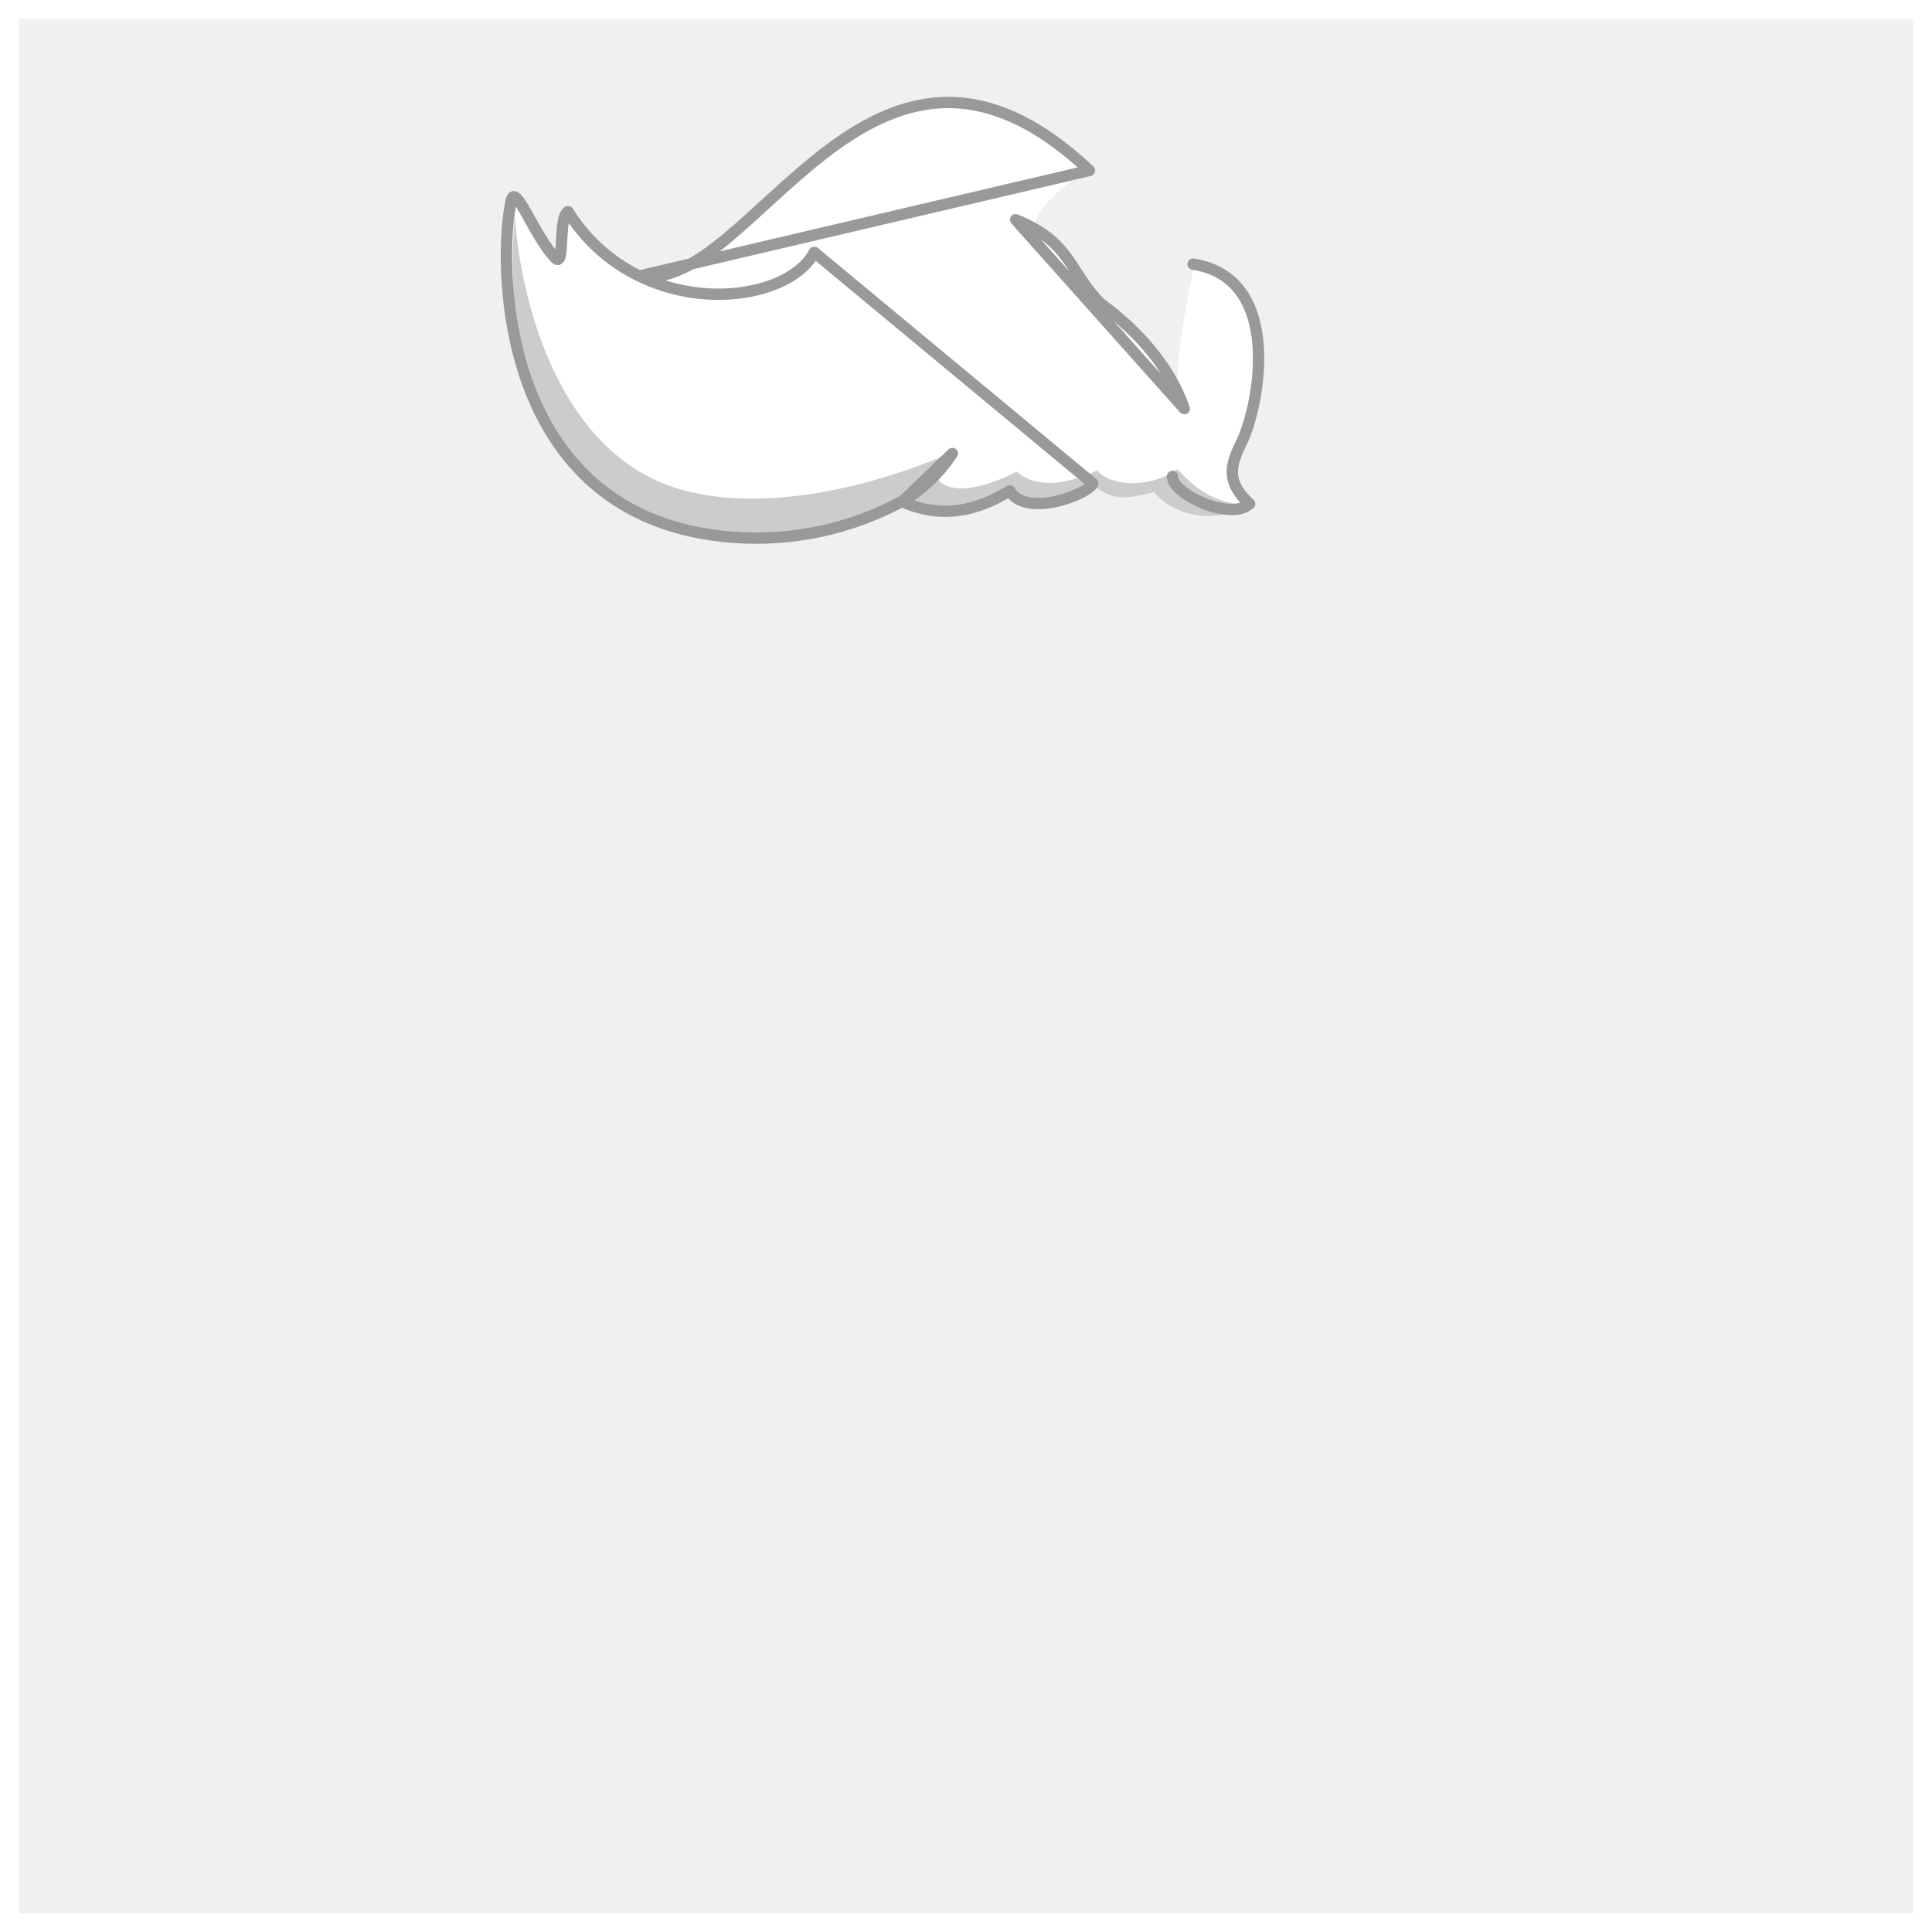
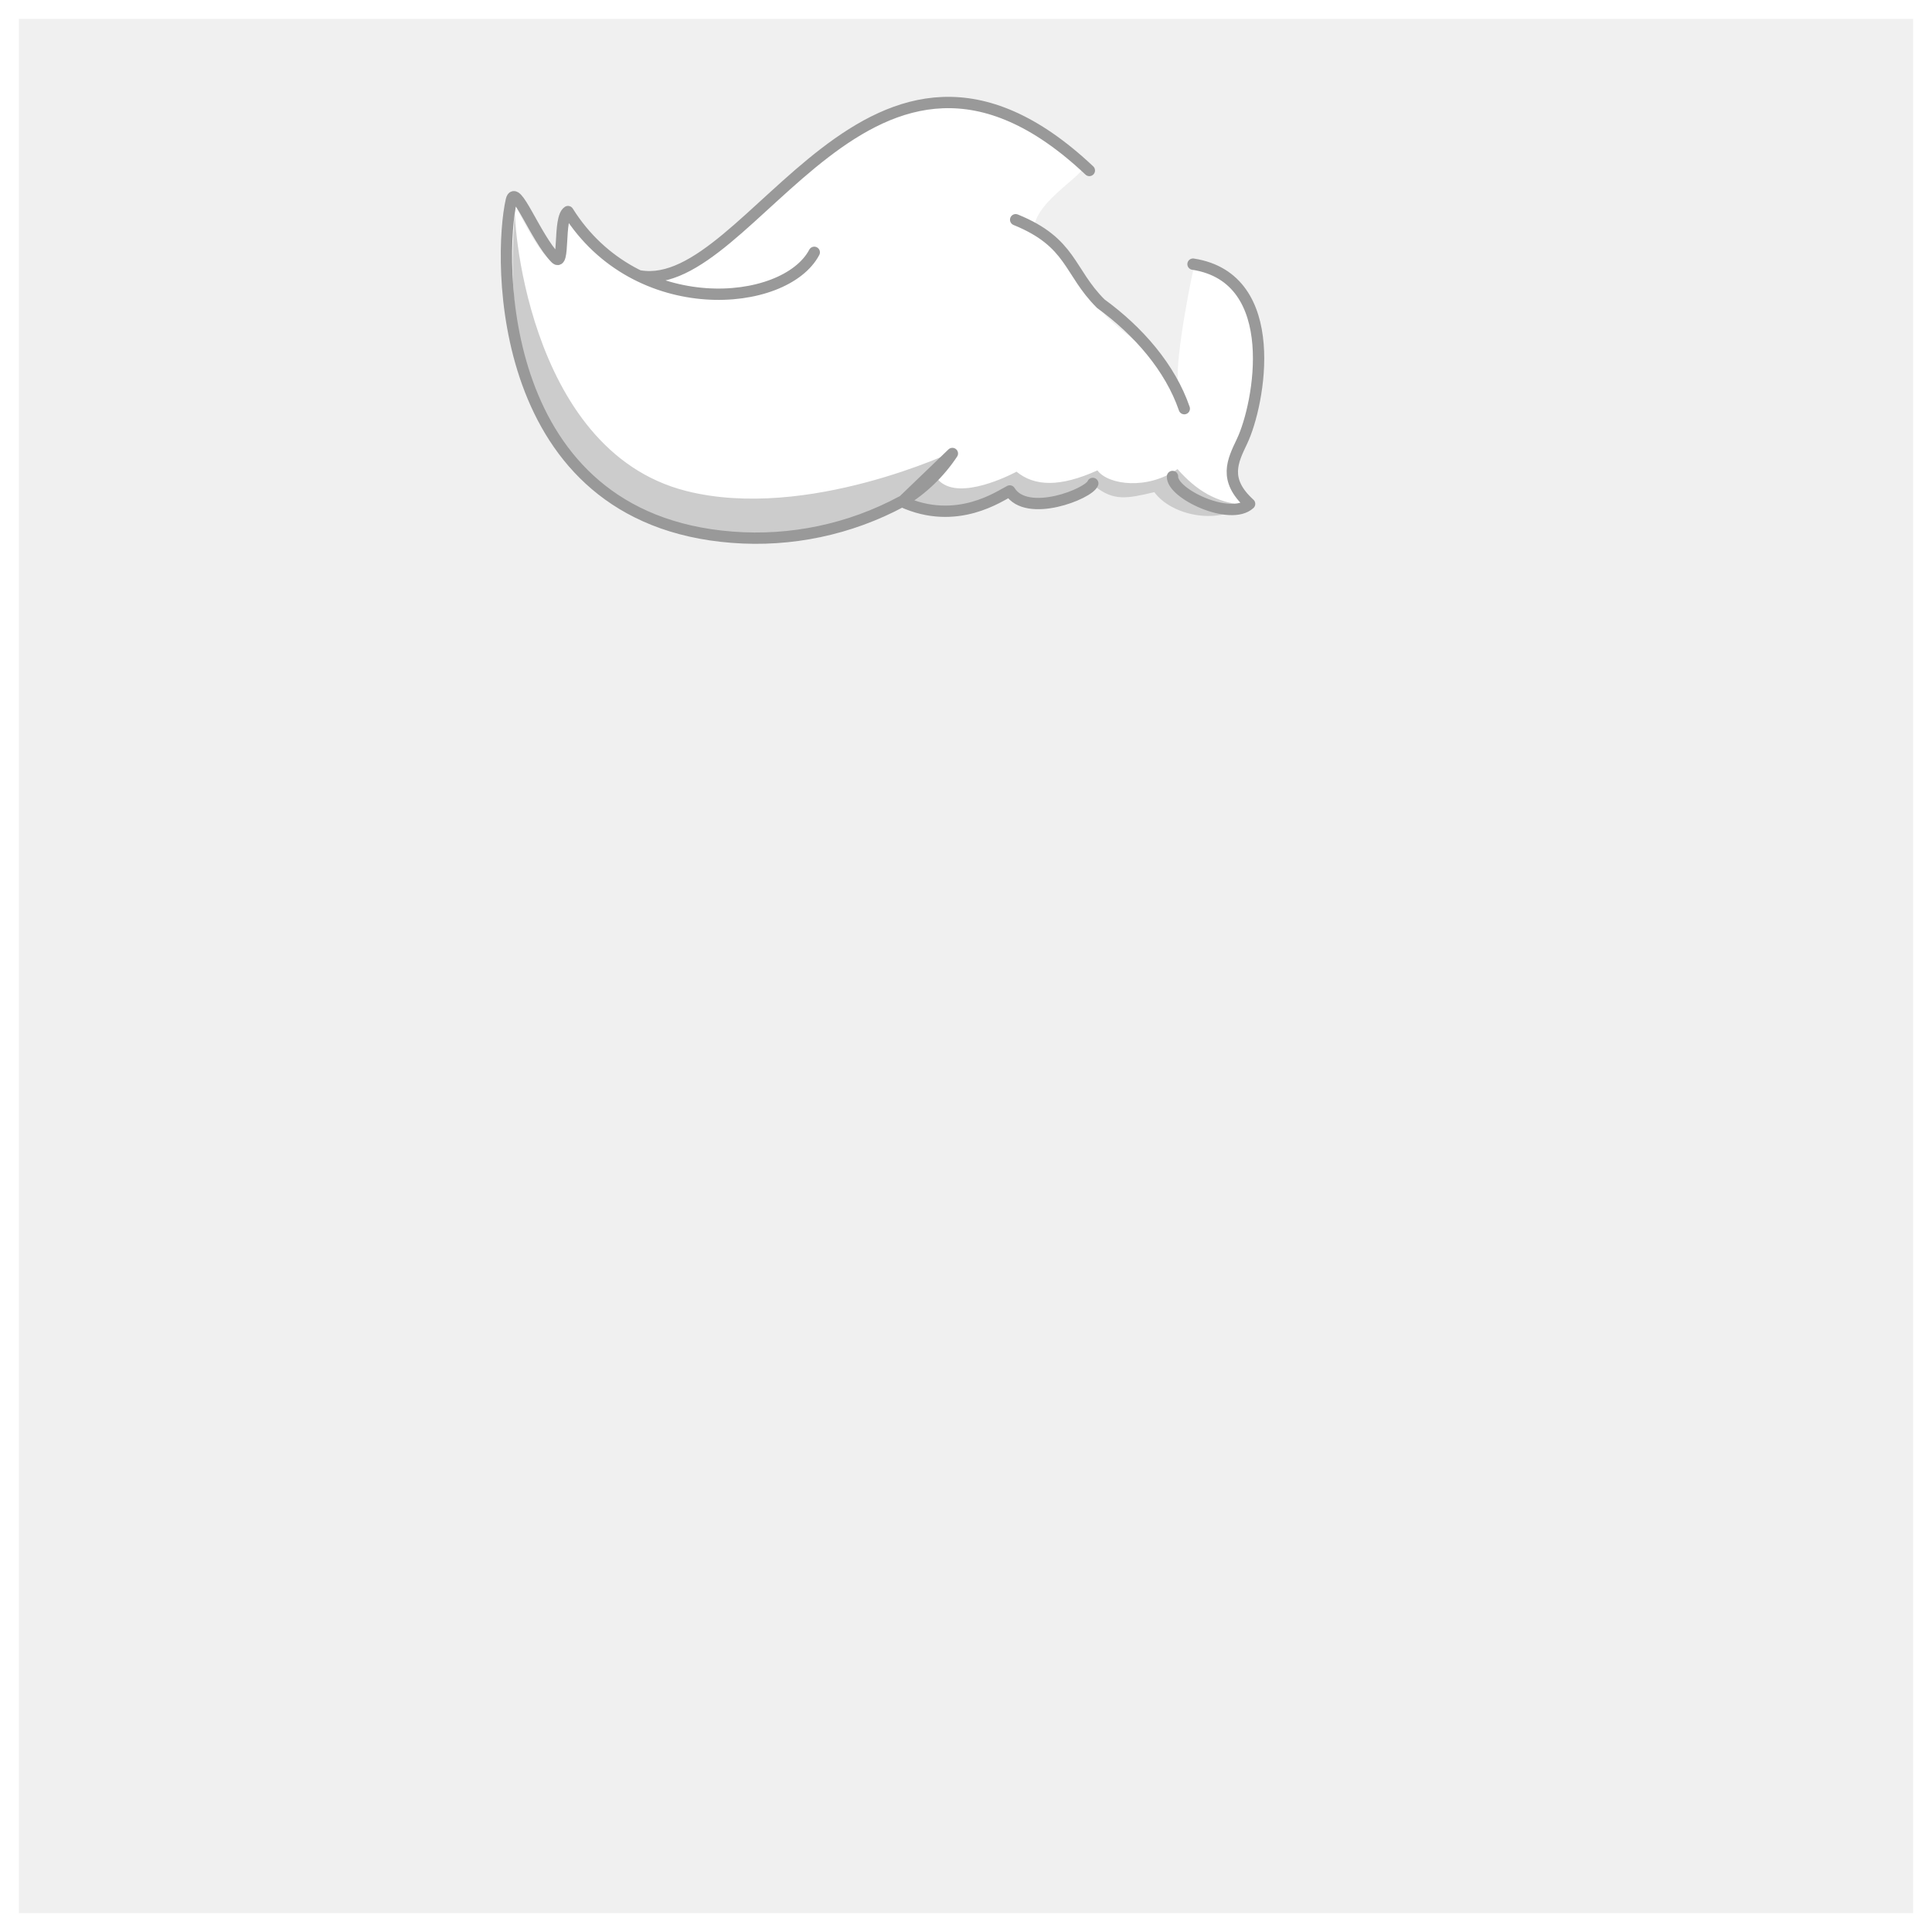
<svg xmlns="http://www.w3.org/2000/svg" width="512" height="512" viewBox="0 0 512 512" fill="none">
-   <g id="Frame">
+   <g id="Hair2">
    <g id="Rectangle">
      <path id="Vector" d="M509.5 2.5H2.5V509.5H509.5V2.5Z" stroke="white" stroke-width="5" stroke-miterlimit="10" />
    </g>
    <g id="Hair">
      <g id="layer1">
        <g id="g473477">
-           <path id="abColor_3" d="M150.91 58.36L147.91 67.65C146.11 74.98 135.81 52.93 135.81 52.93C127.81 130.3 178.81 158.53 240.26 133.26C249.35 139.79 267.47 131.74 267.57 130.41C267.57 130.41 270 135.67 279.66 133.34C289.32 131.01 290.77 128.34 290.77 128.34L331.47 134C321.41 119.35 331.56 113.05 333.1 105C338.54 76.63 322.38 73.79 316.64 69.83C316.4 70.19 311.24 94.83 312.21 101.83C308.3 93.41 291 85.54 289.9 78.6C289.12 73.49 274.32 56.31 274.11 60.05C274.84 53.05 288.11 45.9 286.76 44.23C280.38 36.44 274.31 30.88 253.98 27.82C205.69 20.55 188.25 104.09 150.91 58.36Z" fill="white" />
-           <path id="path521110" d="M136.57 55.29C135.74 54.78 138.85 119.29 181.92 130.13C213.92 138.19 253.06 119.51 253.06 119.51C253.06 119.51 243.85 124.81 250.22 128.4C256.59 131.99 269.39 125 269.39 125C274.17 128.92 280.9 129.14 290.83 124.66C293.71 128.56 304.17 129.88 312.05 124.32C317.05 129.95 322.18 133.17 329.97 133.91C321.97 139.34 310.16 136.28 305.91 130.42C298.64 132.16 295.11 132.79 290.25 128.93C282.34 131.35 274.25 135.01 267.33 130.6C255.42 135.09 246.53 136.19 241.33 133.17C178.48 158.8 129.31 130.93 136.57 55.29Z" fill="#CCCCCC" />
-           <path id="path473475" d="M316.16 70C340.16 73.69 333.77 107.26 329.16 116.93C326.68 122.16 324.1 127.1 331.16 133.53C326.08 138.2 310.46 130.82 310.73 126.27M239.23 132.83C244.491 129.629 248.984 125.31 252.39 120.18L239.23 132.83ZM288.69 45.18C230.69 -9.49 199.33 78.18 169.56 73.12L288.69 45.18ZM269.16 58.23C284.08 64.29 283.16 71.96 291.72 80.48C301.78 87.79 310.13 97.48 313.85 108.3L269.16 58.23ZM289.6 128.11C288.6 130.87 272.08 137.4 267.6 130.11C265.1 131.31 253.6 139.61 239 132.89C225.221 140.304 209.599 143.595 194 142.37C131.05 137.48 132 68.28 135.52 53.03C136.61 48.4 141.79 62.8 147.18 68.4C149.77 71.11 147.85 57.78 150.52 56.07C168.68 85 208 81.63 215.79 66.87L289.6 128.11Z" stroke="#999999" stroke-width="3" stroke-linecap="round" stroke-linejoin="round" />
+           <path id="abColor_3" d="M150.91 58.36L147.91 67.65C146.11 74.98 135.81 52.93 135.81 52.93C127.81 130.3 178.81 158.53 240.26 133.26C249.35 139.79 267.47 131.74 267.57 130.41C267.57 130.41 270 135.67 279.66 133.34C289.32 131.01 290.77 128.34 290.77 128.34L331.47 134C321.41 119.35 331.56 113.05 333.1 105C338.54 76.63 322.38 73.79 316.64 69.83C316.4 70.19 311.24 94.83 312.21 101.83C308.3 93.41 291 85.54 289.9 78.6C289.12 73.49 274.32 56.31 274.11 60.05C274.84 53.05 288.11 45.9 286.76 44.23C280.38 36.44 274.31 30.88 253.98 27.82C205.69 20.55 188.25 104.09 150.91 58.36V58.36Z" fill="white" />
+           <path id="Grey" d="M136.57 55.29C135.74 54.78 138.85 119.29 181.92 130.13C213.92 138.19 253.06 119.51 253.06 119.51C253.06 119.51 243.85 124.81 250.22 128.4C256.59 131.99 269.39 125 269.39 125C274.17 128.92 280.9 129.14 290.83 124.66C293.71 128.56 304.17 129.88 312.05 124.32C317.05 129.95 322.18 133.17 329.97 133.91C321.97 139.34 310.16 136.28 305.91 130.42C298.64 132.16 295.11 132.79 290.25 128.93C282.34 131.35 274.25 135.01 267.33 130.6C255.42 135.09 246.53 136.19 241.33 133.17C178.48 158.8 129.31 130.93 136.57 55.29Z" fill="#CCCCCC" />
+           <path id="abColor_4" d="M288.69 45.18C230.69 -9.49 199.33 78.18 169.56 73.12M269.16 58.23C284.08 64.29 283.16 71.96 291.72 80.48C301.78 87.79 310.13 97.48 313.85 108.3M289.6 128.11C288.6 130.87 272.08 137.4 267.6 130.11C265.1 131.31 253.6 139.61 239 132.89C225.221 140.304 209.599 143.595 194 142.37C131.05 137.48 132 68.28 135.52 53.03C136.61 48.4 141.79 62.8 147.18 68.4C149.77 71.11 147.85 57.78 150.52 56.07C168.68 85 208 81.63 215.79 66.87M316.16 70C340.16 73.69 333.77 107.26 329.16 116.93C326.68 122.16 324.1 127.1 331.16 133.53C326.08 138.2 310.46 130.82 310.73 126.27M239.23 132.83C244.491 129.629 248.984 125.31 252.39 120.18L239.23 132.83Z" stroke="#999999" stroke-width="3" stroke-linecap="round" stroke-linejoin="round" />
        </g>
      </g>
    </g>
  </g>
</svg>
